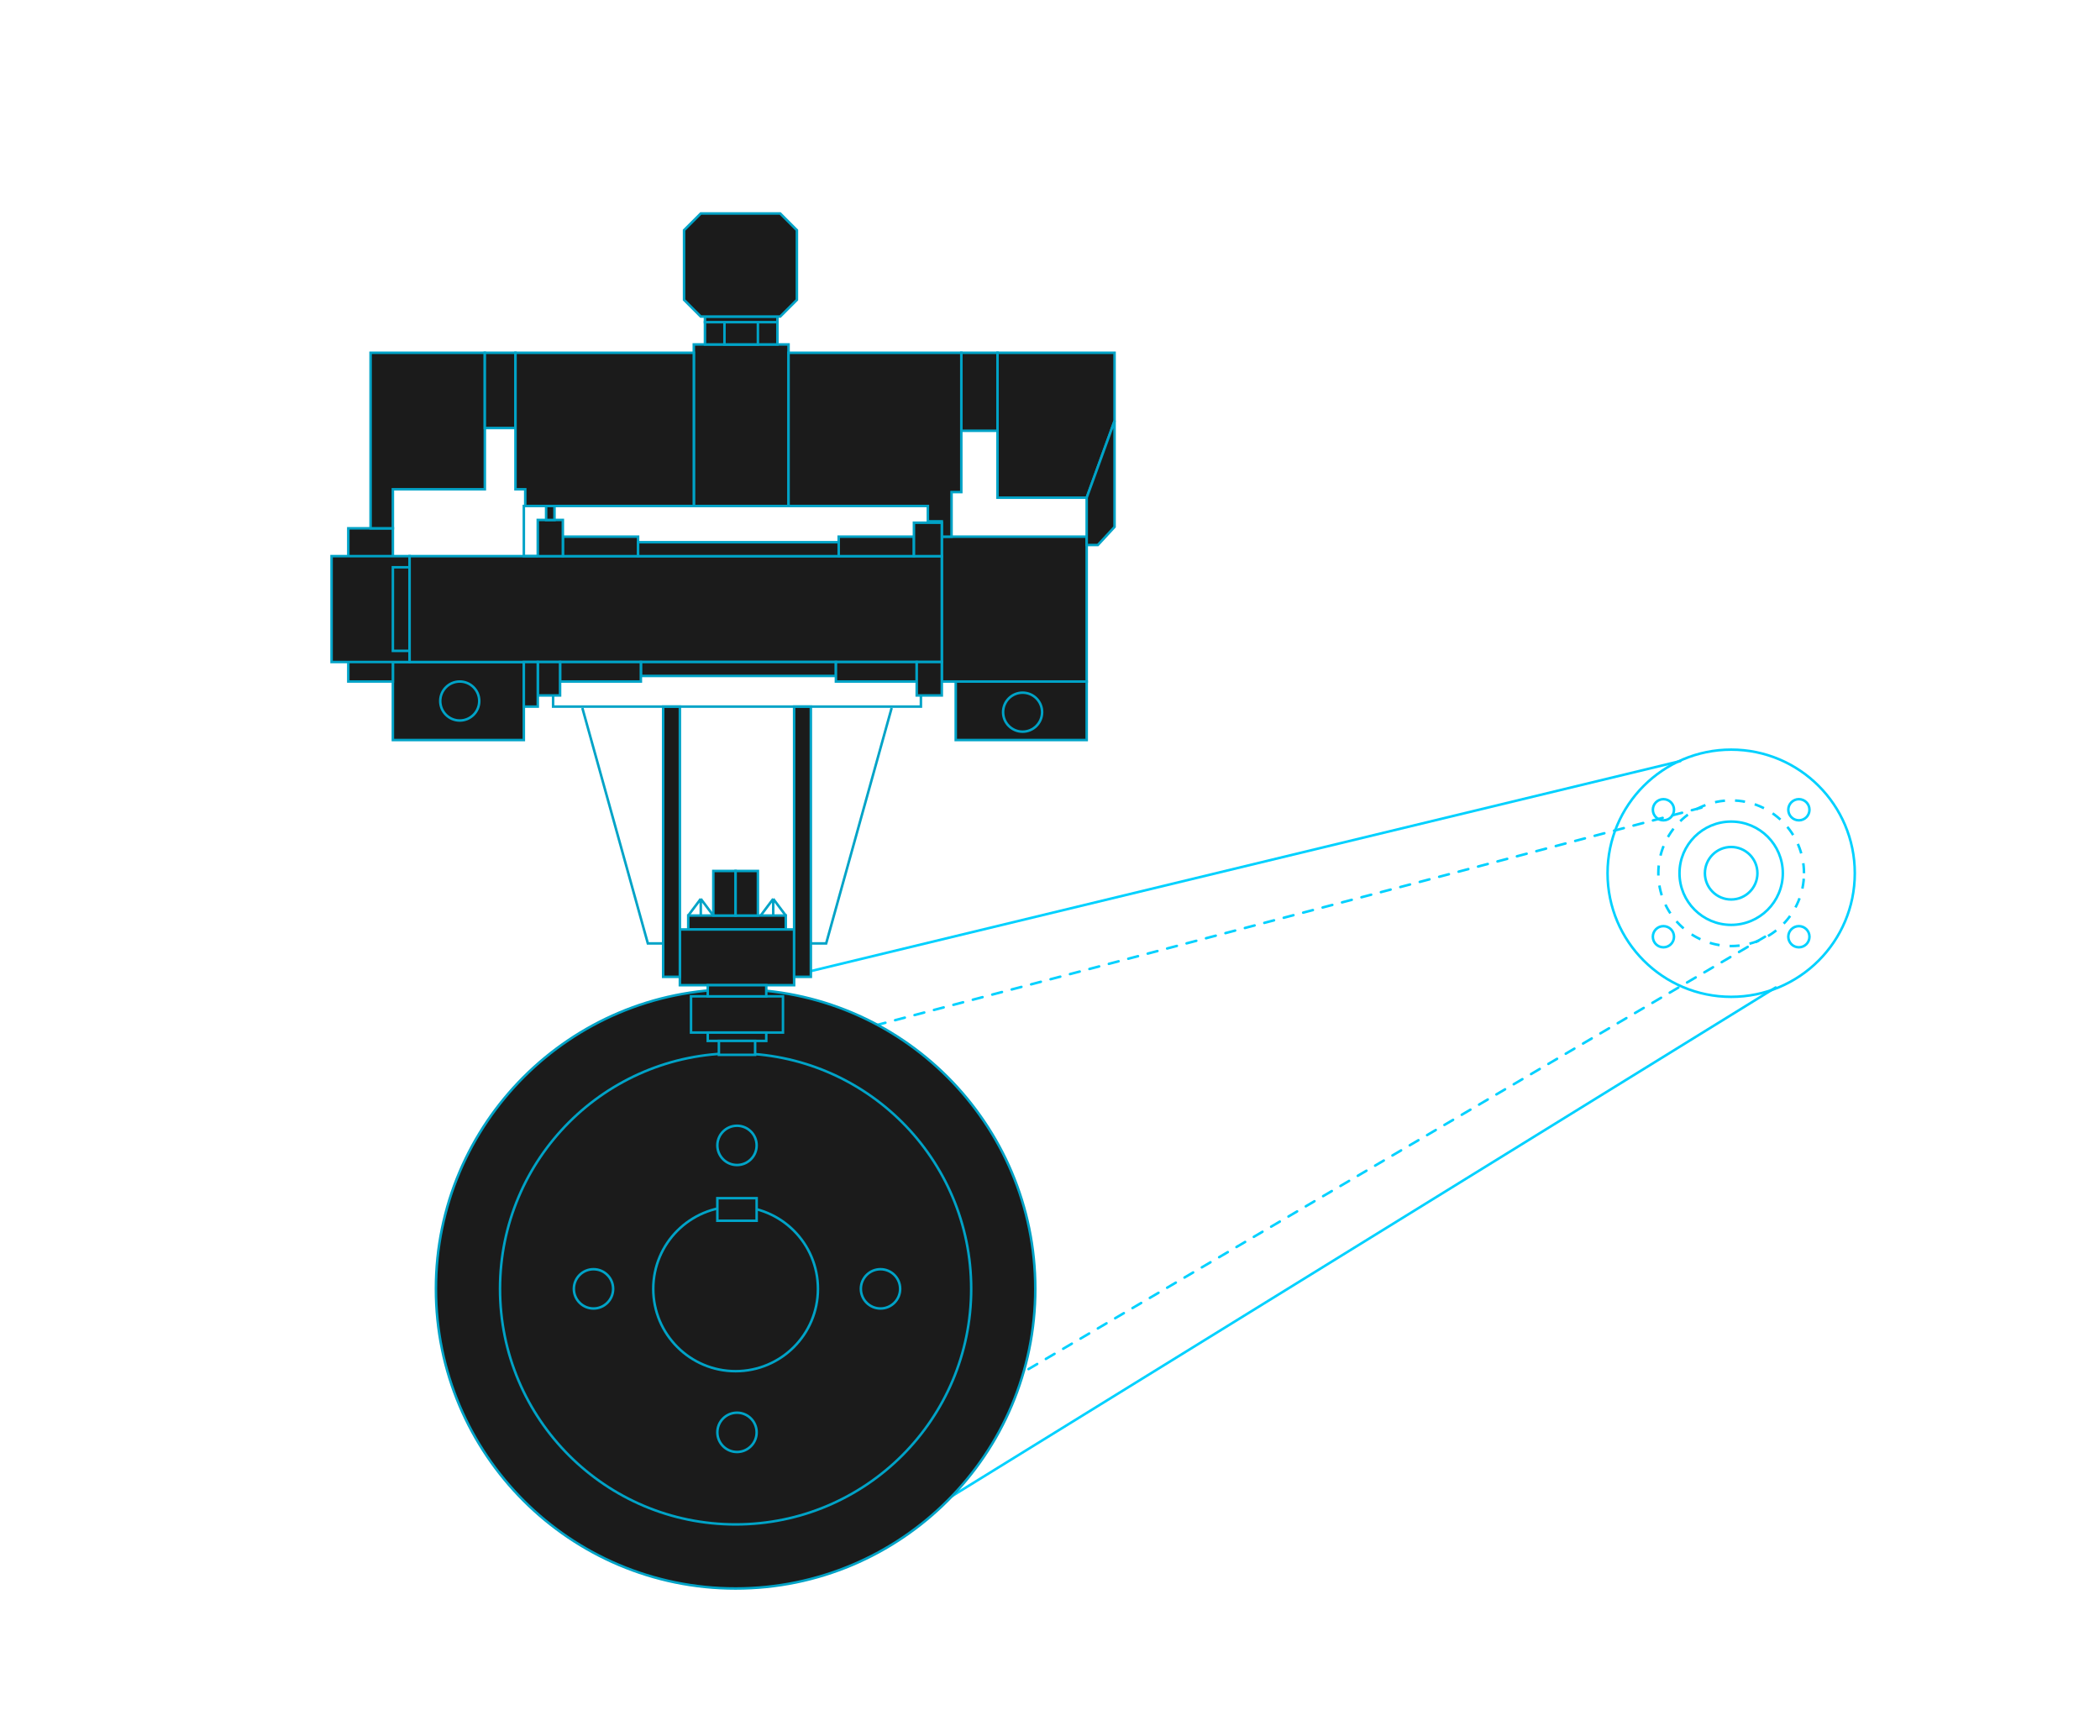
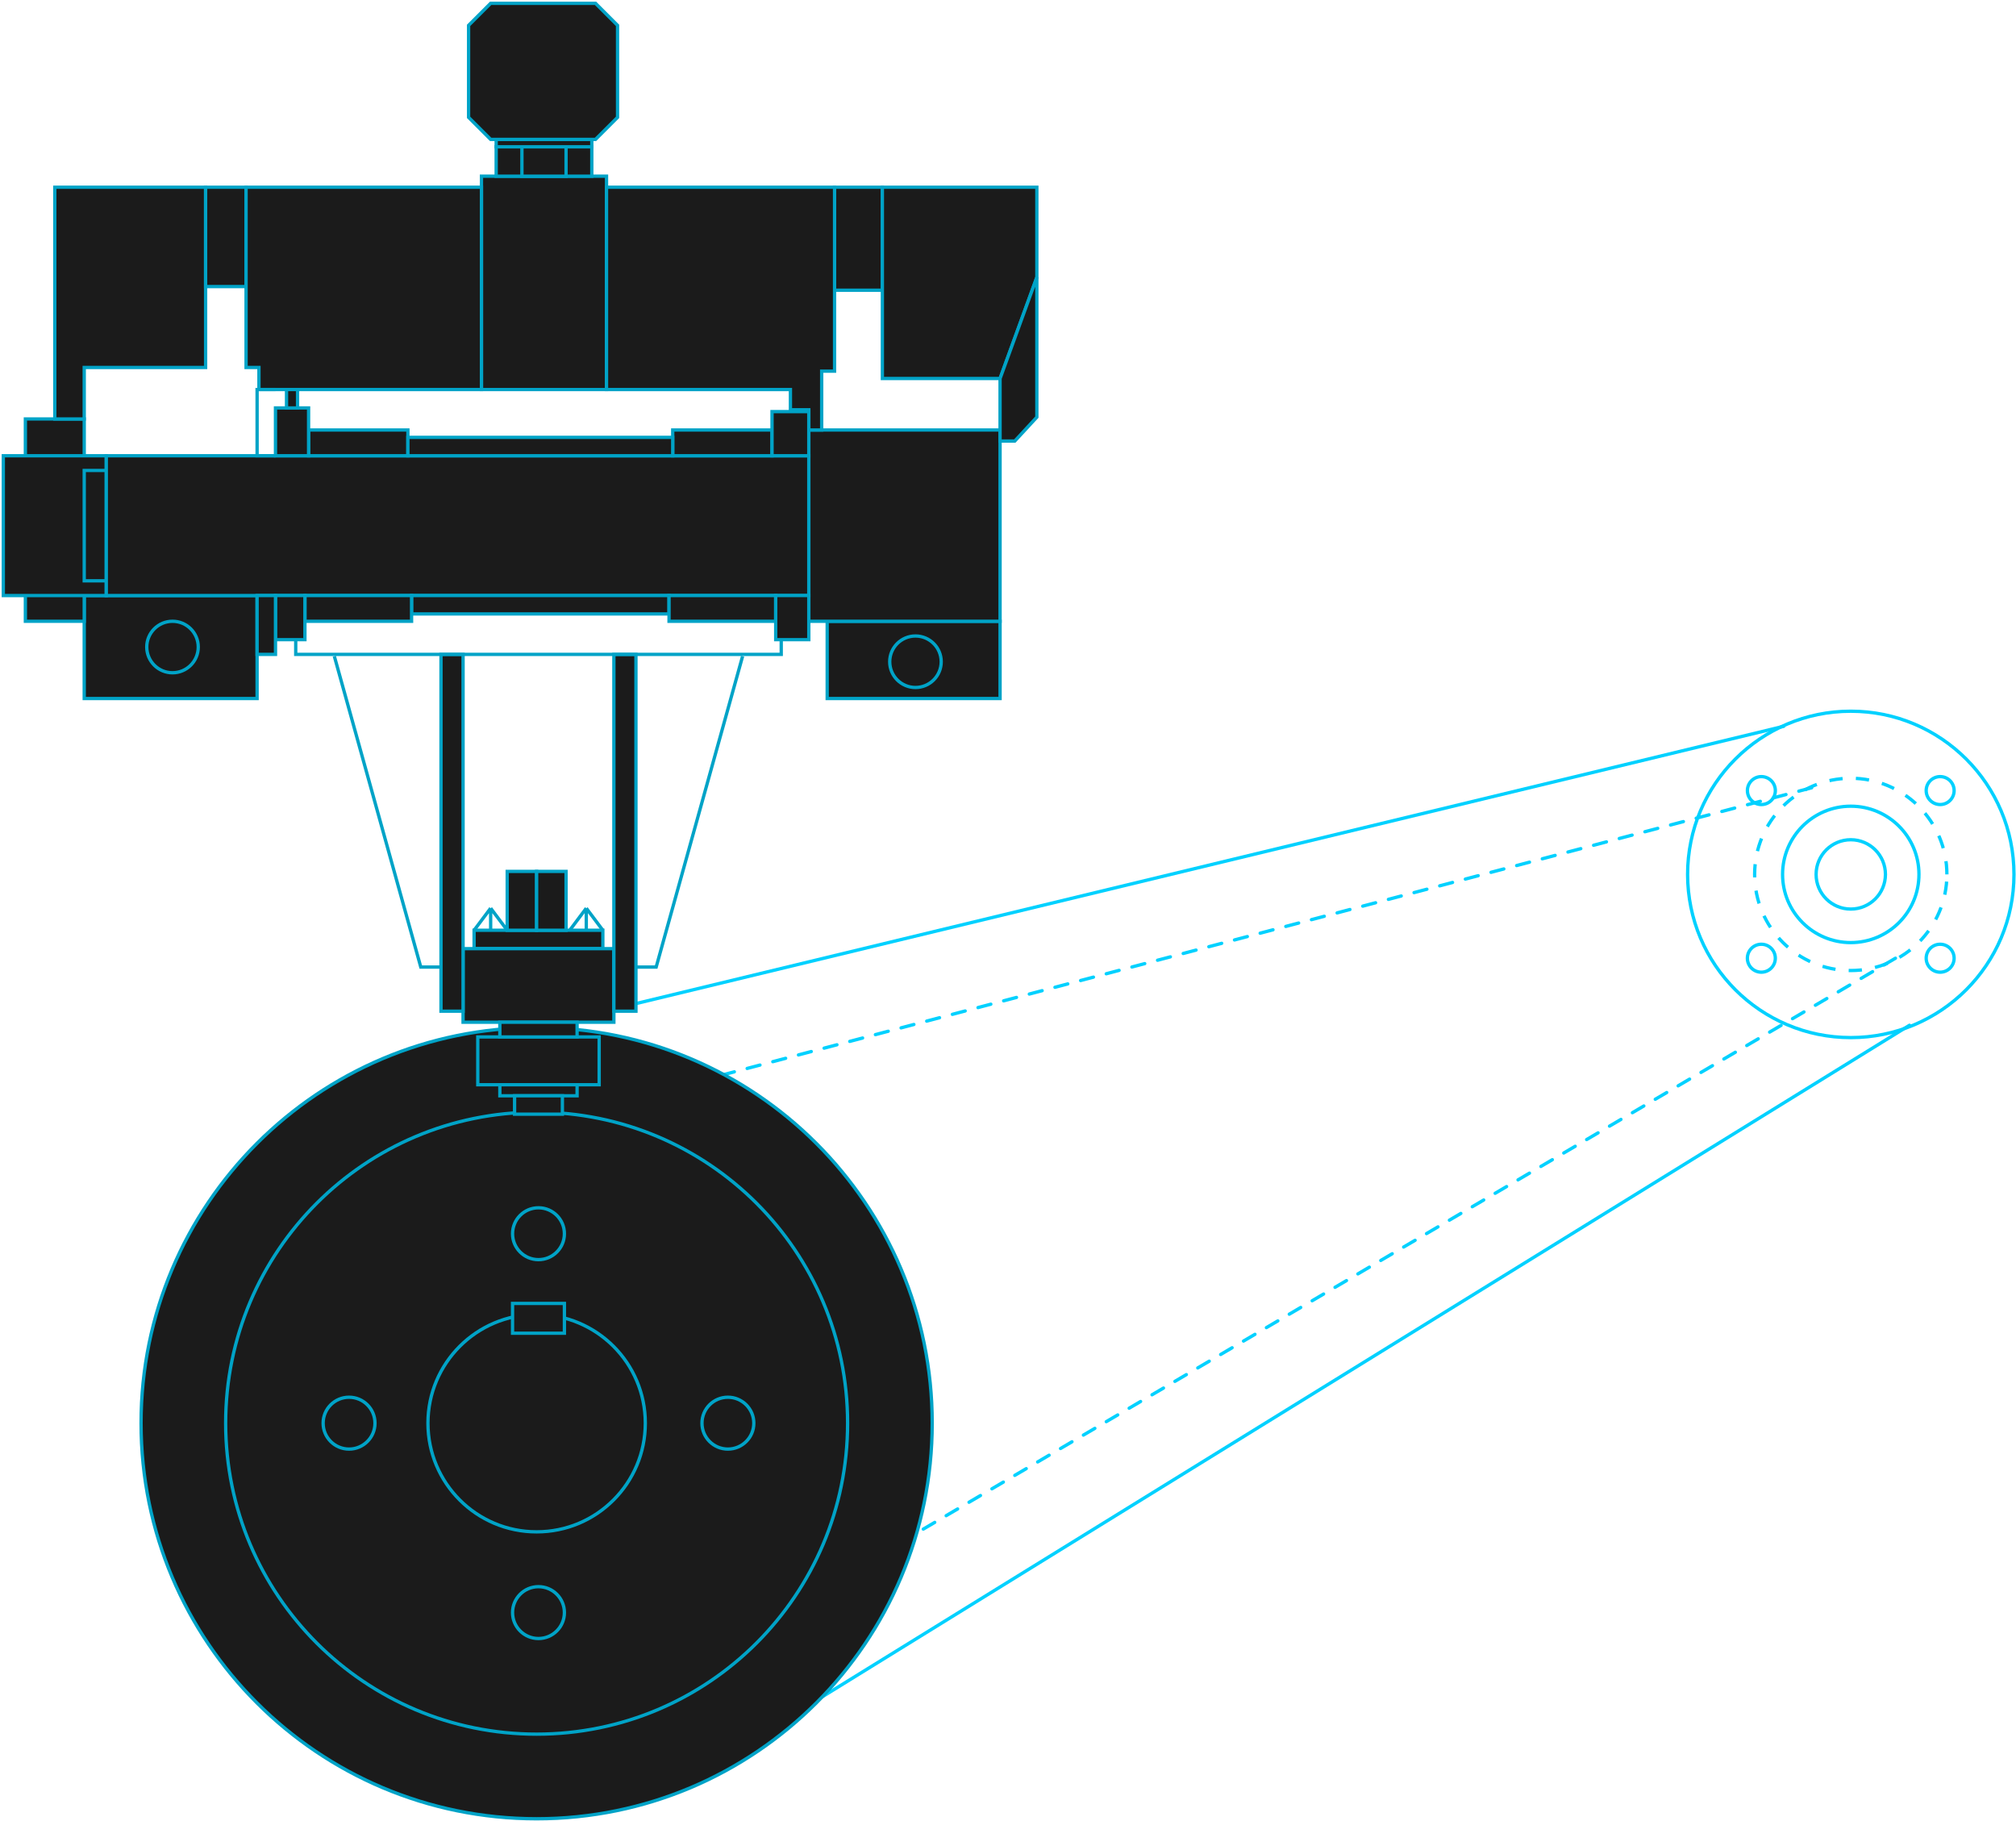
- <svg xmlns="http://www.w3.org/2000/svg" width="836" height="691" viewBox="0 0 836 691" fill="none">
-   <circle cx="115.864" cy="115.864" r="115.364" transform="matrix(1 0 0 -1 177.352 628.582)" stroke="#00D1FF" />
-   <circle cx="29.491" cy="29.491" r="28.991" transform="matrix(1 0 0 -1 659.676 377.176)" stroke="#00D1FF" stroke-dasharray="4 4" />
-   <circle cx="49.712" cy="49.712" r="49.212" transform="matrix(1 0 0 -1 639.461 397.4)" stroke="#00D1FF" />
-   <circle cx="87.181" cy="87.181" r="86.681" transform="matrix(1 0 0 -1 206.035 599.9)" stroke="#00D1FF" stroke-dasharray="4 4" />
-   <circle cx="21.065" cy="21.065" r="20.565" transform="matrix(1 0 0 -1 668.102 368.75)" stroke="#00D1FF" />
-   <circle cx="24.532" cy="24.532" r="24.032" transform="matrix(1 0 0 -1 268.684 537.25)" stroke="#00D1FF" />
-   <circle cx="10.954" cy="10.954" r="10.454" transform="matrix(1 0 0 -1 678.215 358.641)" stroke="#00D1FF" />
-   <path d="M702.644 372.964L337.371 587.445" stroke="#00D1FF" stroke-linecap="round" stroke-dasharray="4 4" />
-   <path d="M706.88 393.183L353.23 611.596" stroke="#00D1FF" stroke-linecap="round" />
-   <path d="M668.938 303.029L264.906 400.629" stroke="#00D1FF" stroke-linecap="round" />
-   <path d="M677.365 321.566L268.684 429.312" stroke="#00D1FF" stroke-linecap="round" stroke-dasharray="4 4" />
-   <circle cx="4.213" cy="4.213" r="4.213" transform="matrix(1 0 0 -1 657.988 377.176)" stroke="#00D1FF" stroke-linecap="round" />
-   <circle cx="4.213" cy="4.213" r="4.213" transform="matrix(1 0 0 -1 657.996 326.621)" stroke="#00D1FF" stroke-linecap="round" />
-   <circle cx="4.213" cy="4.213" r="4.213" transform="matrix(1 0 0 -1 711.914 377.176)" stroke="#00D1FF" stroke-linecap="round" />
-   <circle cx="4.213" cy="4.213" r="4.213" transform="matrix(1 0 0 -1 711.914 326.621)" stroke="#00D1FF" stroke-linecap="round" />
-   <circle cx="292.842" cy="513.172" r="119.299" fill="#1B1B1B" stroke="#00A3C7" />
-   <circle cx="292.841" cy="513.171" r="93.786" fill="#1B1B1B" stroke="#00A3C7" />
-   <circle cx="292.84" cy="513.172" r="32.778" fill="#1B1B1B" stroke="#00A3C7" />
-   <circle cx="293.398" cy="456.044" r="7.819" fill="#1B1B1B" stroke="#00A3C7" />
-   <circle cx="293.398" cy="570.298" r="7.819" fill="#1B1B1B" stroke="#00A3C7" />
-   <circle cx="350.524" cy="513.171" r="7.819" transform="rotate(90 350.524 513.171)" fill="#1B1B1B" stroke="#00A3C7" />
-   <circle cx="236.27" cy="513.171" r="7.819" transform="rotate(90 236.27 513.171)" fill="#1B1B1B" stroke="#00A3C7" />
-   <rect x="285.578" y="477.066" width="15.639" height="8.983" fill="#1B1B1B" stroke="#00A3C7" />
-   <rect x="275.094" y="396.699" width="36.605" height="14.42" fill="#1B1B1B" stroke="#00A3C7" />
-   <rect x="273.984" y="364.531" width="38.824" height="5.546" fill="#1B1B1B" stroke="#00A3C7" />
-   <rect x="283.969" y="346.783" width="8.874" height="17.748" fill="#1B1B1B" stroke="#00A3C7" />
-   <rect x="292.84" y="346.783" width="8.874" height="17.748" fill="#1B1B1B" stroke="#00A3C7" />
-   <path d="M273.984 364.532L278.976 357.877M278.976 357.877L283.968 364.532M278.976 357.877V364.532" stroke="#00A3C7" />
-   <path d="M302.824 364.532L307.816 357.877M307.816 357.877L312.807 364.532M307.816 357.877V364.532" stroke="#00A3C7" />
-   <rect x="270.656" y="370.078" width="45.479" height="22.185" fill="#1B1B1B" stroke="#00A3C7" />
-   <rect width="6.656" height="107.597" transform="matrix(-1 0 0 1 322.793 281.338)" fill="#1B1B1B" stroke="#00A3C7" />
-   <rect width="6.656" height="107.597" transform="matrix(-1 0 0 1 270.656 281.338)" fill="#1B1B1B" stroke="#00A3C7" />
-   <rect x="281.75" y="411.121" width="23.294" height="3.328" fill="#1B1B1B" stroke="#00A3C7" />
-   <rect x="286.188" y="414.447" width="14.42" height="5.546" fill="#1B1B1B" stroke="#00A3C7" />
-   <rect x="281.75" y="392.264" width="23.294" height="4.437" fill="#1B1B1B" stroke="#00A3C7" />
-   <path d="M322.793 375.624H328.894L354.961 281.893" stroke="#00A3C7" />
-   <path d="M264 375.624H257.899L231.832 281.893" stroke="#00A3C7" />
-   <rect x="156.402" y="263.59" width="52.135" height="31.059" fill="#1B1B1B" stroke="#00A3C7" />
-   <rect x="156.402" y="271.354" width="17.748" height="61.009" transform="rotate(180 156.402 271.354)" fill="#1B1B1B" stroke="#00A3C7" />
-   <path d="M193.008 140.463H147.528V210.346H156.402V194.816H193.008V140.463Z" fill="#1B1B1B" stroke="#00A3C7" />
-   <rect x="163.059" y="263.59" width="31.059" height="42.152" transform="rotate(180 163.059 263.59)" fill="#1B1B1B" stroke="#00A3C7" />
-   <rect x="163.059" y="259.152" width="6.656" height="33.278" transform="rotate(180 163.059 259.152)" fill="#1B1B1B" stroke="#00A3C7" />
-   <rect x="380.473" y="271.354" width="52.135" height="23.294" fill="#1B1B1B" stroke="#00A3C7" />
-   <rect width="57.681" height="57.681" transform="matrix(1 0 0 -1 374.926 271.354)" fill="#1B1B1B" stroke="#00A3C7" />
-   <rect x="374.926" y="263.59" width="211.867" height="42.152" transform="rotate(180 374.926 263.59)" fill="#1B1B1B" stroke="#00A3C7" />
-   <rect x="205.211" y="170.412" width="12.202" height="29.95" transform="rotate(180 205.211 170.412)" fill="#1B1B1B" stroke="#00A3C7" />
-   <rect x="313.918" y="201.471" width="37.715" height="64.337" transform="rotate(180 313.918 201.471)" fill="#1B1B1B" stroke="#00A3C7" />
-   <rect width="28.841" height="8.874" transform="matrix(-1 0 0 1 309.48 128.262)" fill="#1B1B1B" stroke="#00A3C7" />
-   <rect width="13.311" height="8.874" transform="matrix(-1 0 0 1 301.715 128.262)" fill="#1B1B1B" stroke="#00A3C7" />
-   <rect x="309.48" y="128.262" width="28.841" height="2.219" transform="rotate(180 309.48 128.262)" fill="#1B1B1B" stroke="#00A3C7" />
-   <rect x="397.109" y="171.521" width="14.42" height="31.059" transform="rotate(180 397.109 171.521)" fill="#1B1B1B" stroke="#00A3C7" />
-   <path d="M432.607 198.145H397.111V140.463H443.699V167.64L432.607 198.145Z" fill="#1B1B1B" stroke="#00A3C7" />
-   <path d="M432.607 198.145V217.002H437.044L443.699 209.792V167.64L432.607 198.145Z" fill="#1B1B1B" stroke="#00A3C7" />
-   <path d="M313.918 201.472H369.381V207.573H374.927V213.674H378.809V195.926H382.692V140.463H313.918V201.472Z" fill="#1B1B1B" stroke="#00A3C7" />
-   <path d="M205.211 194.815H209.093V201.471H276.203V140.462H205.211V194.815Z" fill="#1B1B1B" stroke="#00A3C7" />
-   <rect width="77.648" height="5.546" transform="matrix(-1 0 0 1 332.773 263.59)" fill="#1B1B1B" stroke="#00A3C7" />
-   <path d="M220.188 276.9V281.337H366.609V276.9" stroke="#00A3C7" />
-   <rect x="332.773" y="263.59" width="32.168" height="7.765" fill="#1B1B1B" stroke="#00A3C7" />
-   <rect x="222.957" y="263.59" width="32.168" height="7.765" fill="#1B1B1B" stroke="#00A3C7" />
-   <rect x="224.066" y="213.674" width="29.95" height="7.765" fill="#1B1B1B" stroke="#00A3C7" />
-   <rect width="9.983" height="14.42" transform="matrix(-1 0 0 1 224.066 207.018)" fill="#1B1B1B" stroke="#00A3C7" />
-   <path d="M214.085 201.471H208.539V221.437H214.085" stroke="#00A3C7" />
-   <rect x="220.738" y="207.018" width="3.328" height="5.546" transform="rotate(180 220.738 207.018)" fill="#1B1B1B" stroke="#00A3C7" />
-   <rect x="333.883" y="213.674" width="29.95" height="7.765" fill="#1B1B1B" stroke="#00A3C7" />
-   <rect width="11.092" height="13.311" transform="matrix(-1 0 0 1 374.926 208.127)" fill="#1B1B1B" stroke="#00A3C7" />
-   <rect width="79.866" height="5.546" transform="matrix(-1 0 0 1 333.883 215.893)" fill="#1B1B1B" stroke="#00A3C7" />
-   <rect x="374.926" y="276.9" width="9.983" height="13.311" transform="rotate(180 374.926 276.9)" fill="#1B1B1B" stroke="#00A3C7" />
-   <rect x="222.957" y="276.9" width="8.874" height="13.311" transform="rotate(180 222.957 276.9)" fill="#1B1B1B" stroke="#00A3C7" />
-   <rect width="5.546" height="17.748" transform="matrix(1 0 0 -1 208.539 281.338)" fill="#1B1B1B" stroke="#00A3C7" />
-   <circle cx="183.026" cy="279.118" r="7.765" fill="#1B1B1B" stroke="#00A3C7" />
-   <circle cx="407.093" cy="283.556" r="7.765" fill="#1B1B1B" stroke="#00A3C7" />
-   <circle cx="295.061" cy="106.076" r="16.639" fill="#1B1B1B" stroke="#00A3C7" />
-   <path d="M272.32 91.656L278.976 85H310.59L317.245 91.656V119.387L310.59 126.042H278.976L272.32 119.387V91.656Z" fill="#1B1B1B" stroke="#00A3C7" />
+ <svg xmlns="http://www.w3.org/2000/svg" width="608" height="549" viewBox="0 0 608 549" fill="none">
+   <circle cx="115.864" cy="115.864" r="115.364" transform="matrix(1 0 0 -1 46.3516 544.582)" stroke="#00D1FF" />
+   <circle cx="29.491" cy="29.491" r="28.991" transform="matrix(1 0 0 -1 528.676 293.176)" stroke="#00D1FF" stroke-dasharray="4 4" />
+   <circle cx="49.712" cy="49.712" r="49.212" transform="matrix(1 0 0 -1 508.461 313.4)" stroke="#00D1FF" />
+   <circle cx="87.181" cy="87.181" r="86.681" transform="matrix(1 0 0 -1 75.0352 515.9)" stroke="#00D1FF" stroke-dasharray="4 4" />
+   <circle cx="21.065" cy="21.065" r="20.565" transform="matrix(1 0 0 -1 537.102 284.75)" stroke="#00D1FF" />
+   <circle cx="24.532" cy="24.532" r="24.032" transform="matrix(1 0 0 -1 137.684 453.25)" stroke="#00D1FF" />
+   <circle cx="10.954" cy="10.954" r="10.454" transform="matrix(1 0 0 -1 547.215 274.641)" stroke="#00D1FF" />
+   <path d="M571.644 288.964L206.371 503.445" stroke="#00D1FF" stroke-linecap="round" stroke-dasharray="4 4" />
+   <path d="M575.88 309.183L222.23 527.596" stroke="#00D1FF" stroke-linecap="round" />
+   <path d="M537.938 219.029L133.906 316.629" stroke="#00D1FF" stroke-linecap="round" />
+   <path d="M546.365 237.566L137.684 345.312" stroke="#00D1FF" stroke-linecap="round" stroke-dasharray="4 4" />
+   <circle cx="4.213" cy="4.213" r="4.213" transform="matrix(1 0 0 -1 526.988 293.176)" stroke="#00D1FF" stroke-linecap="round" />
+   <circle cx="4.213" cy="4.213" r="4.213" transform="matrix(1 0 0 -1 526.996 242.621)" stroke="#00D1FF" stroke-linecap="round" />
+   <circle cx="4.213" cy="4.213" r="4.213" transform="matrix(1 0 0 -1 580.914 293.176)" stroke="#00D1FF" stroke-linecap="round" />
+   <circle cx="4.213" cy="4.213" r="4.213" transform="matrix(1 0 0 -1 580.914 242.621)" stroke="#00D1FF" stroke-linecap="round" />
+   <circle cx="161.842" cy="429.172" r="119.299" fill="#1B1B1B" stroke="#00A3C7" />
+   <circle cx="161.841" cy="429.171" r="93.786" fill="#1B1B1B" stroke="#00A3C7" />
+   <circle cx="161.84" cy="429.172" r="32.778" fill="#1B1B1B" stroke="#00A3C7" />
+   <circle cx="162.398" cy="372.044" r="7.819" fill="#1B1B1B" stroke="#00A3C7" />
+   <circle cx="162.398" cy="486.298" r="7.819" fill="#1B1B1B" stroke="#00A3C7" />
+   <circle cx="219.524" cy="429.171" r="7.819" transform="rotate(90 219.524 429.171)" fill="#1B1B1B" stroke="#00A3C7" />
+   <circle cx="105.27" cy="429.171" r="7.819" transform="rotate(90 105.27 429.171)" fill="#1B1B1B" stroke="#00A3C7" />
+   <rect x="154.578" y="393.066" width="15.639" height="8.983" fill="#1B1B1B" stroke="#00A3C7" />
+   <rect x="144.094" y="312.699" width="36.605" height="14.42" fill="#1B1B1B" stroke="#00A3C7" />
+   <rect x="142.984" y="280.531" width="38.824" height="5.546" fill="#1B1B1B" stroke="#00A3C7" />
+   <rect x="152.969" y="262.783" width="8.874" height="17.748" fill="#1B1B1B" stroke="#00A3C7" />
+   <rect x="161.84" y="262.783" width="8.874" height="17.748" fill="#1B1B1B" stroke="#00A3C7" />
+   <path d="M142.984 280.532L147.976 273.877M147.976 273.877L152.968 280.532M147.976 273.877V280.532" stroke="#00A3C7" />
+   <path d="M171.824 280.532L176.816 273.877M176.816 273.877L181.807 280.532M176.816 273.877V280.532" stroke="#00A3C7" />
+   <rect x="139.656" y="286.078" width="45.479" height="22.185" fill="#1B1B1B" stroke="#00A3C7" />
+   <rect width="6.656" height="107.597" transform="matrix(-1 0 0 1 191.793 197.338)" fill="#1B1B1B" stroke="#00A3C7" />
+   <rect width="6.656" height="107.597" transform="matrix(-1 0 0 1 139.656 197.338)" fill="#1B1B1B" stroke="#00A3C7" />
+   <rect x="150.75" y="327.121" width="23.294" height="3.328" fill="#1B1B1B" stroke="#00A3C7" />
+   <rect x="155.188" y="330.447" width="14.42" height="5.546" fill="#1B1B1B" stroke="#00A3C7" />
+   <rect x="150.75" y="308.264" width="23.294" height="4.437" fill="#1B1B1B" stroke="#00A3C7" />
+   <path d="M191.793 291.624H197.894L223.961 197.893" stroke="#00A3C7" />
+   <path d="M133 291.624H126.899L100.832 197.893" stroke="#00A3C7" />
+   <rect x="25.402" y="179.59" width="52.135" height="31.059" fill="#1B1B1B" stroke="#00A3C7" />
+   <rect x="25.402" y="187.354" width="17.748" height="61.009" transform="rotate(180 25.4023 187.354)" fill="#1B1B1B" stroke="#00A3C7" />
+   <path d="M62.008 56.463H16.529V126.346H25.402V110.816H62.008V56.463Z" fill="#1B1B1B" stroke="#00A3C7" />
+   <rect x="32.059" y="179.59" width="31.059" height="42.152" transform="rotate(180 32.0586 179.59)" fill="#1B1B1B" stroke="#00A3C7" />
+   <rect x="32.059" y="175.152" width="6.656" height="33.278" transform="rotate(180 32.0586 175.152)" fill="#1B1B1B" stroke="#00A3C7" />
+   <rect x="249.473" y="187.354" width="52.135" height="23.294" fill="#1B1B1B" stroke="#00A3C7" />
+   <rect width="57.681" height="57.681" transform="matrix(1 0 0 -1 243.926 187.354)" fill="#1B1B1B" stroke="#00A3C7" />
+   <rect x="243.926" y="179.59" width="211.867" height="42.152" transform="rotate(180 243.926 179.59)" fill="#1B1B1B" stroke="#00A3C7" />
+   <rect x="74.211" y="86.412" width="12.202" height="29.95" transform="rotate(180 74.2109 86.4121)" fill="#1B1B1B" stroke="#00A3C7" />
+   <rect x="182.918" y="117.471" width="37.715" height="64.337" transform="rotate(180 182.918 117.471)" fill="#1B1B1B" stroke="#00A3C7" />
+   <rect width="28.841" height="8.874" transform="matrix(-1 0 0 1 178.48 44.2617)" fill="#1B1B1B" stroke="#00A3C7" />
+   <rect width="13.311" height="8.874" transform="matrix(-1 0 0 1 170.715 44.2617)" fill="#1B1B1B" stroke="#00A3C7" />
+   <rect x="178.48" y="44.262" width="28.841" height="2.219" transform="rotate(180 178.48 44.2617)" fill="#1B1B1B" stroke="#00A3C7" />
+   <rect x="266.109" y="87.522" width="14.42" height="31.059" transform="rotate(180 266.109 87.5215)" fill="#1B1B1B" stroke="#00A3C7" />
+   <path d="M301.607 114.145H266.111V56.463H312.699V83.64L301.607 114.145Z" fill="#1B1B1B" stroke="#00A3C7" />
+   <path d="M301.607 114.145V133.002H306.044L312.699 125.792V83.64L301.607 114.145Z" fill="#1B1B1B" stroke="#00A3C7" />
+   <path d="M182.918 117.472H238.381V123.573H243.927V129.674H247.809V111.926H251.692V56.463H182.918V117.472Z" fill="#1B1B1B" stroke="#00A3C7" />
+   <path d="M74.211 110.815H78.093V117.471H145.203V56.462H74.211V110.815Z" fill="#1B1B1B" stroke="#00A3C7" />
+   <rect width="77.648" height="5.546" transform="matrix(-1 0 0 1 201.773 179.59)" fill="#1B1B1B" stroke="#00A3C7" />
+   <path d="M89.188 192.9V197.337H235.609V192.9" stroke="#00A3C7" />
+   <rect x="201.773" y="179.59" width="32.168" height="7.765" fill="#1B1B1B" stroke="#00A3C7" />
+   <rect x="91.957" y="179.59" width="32.168" height="7.765" fill="#1B1B1B" stroke="#00A3C7" />
+   <rect x="93.066" y="129.674" width="29.95" height="7.765" fill="#1B1B1B" stroke="#00A3C7" />
+   <rect width="9.983" height="14.42" transform="matrix(-1 0 0 1 93.0664 123.018)" fill="#1B1B1B" stroke="#00A3C7" />
+   <path d="M83.085 117.471H77.539V137.437H83.085" stroke="#00A3C7" />
+   <rect x="89.738" y="123.018" width="3.328" height="5.546" transform="rotate(180 89.7383 123.018)" fill="#1B1B1B" stroke="#00A3C7" />
+   <rect x="202.883" y="129.674" width="29.95" height="7.765" fill="#1B1B1B" stroke="#00A3C7" />
+   <rect width="11.092" height="13.311" transform="matrix(-1 0 0 1 243.926 124.127)" fill="#1B1B1B" stroke="#00A3C7" />
+   <rect width="79.866" height="5.546" transform="matrix(-1 0 0 1 202.883 131.893)" fill="#1B1B1B" stroke="#00A3C7" />
+   <rect x="243.926" y="192.9" width="9.983" height="13.311" transform="rotate(180 243.926 192.9)" fill="#1B1B1B" stroke="#00A3C7" />
+   <rect x="91.957" y="192.9" width="8.874" height="13.311" transform="rotate(180 91.957 192.9)" fill="#1B1B1B" stroke="#00A3C7" />
+   <rect width="5.546" height="17.748" transform="matrix(1 0 0 -1 77.5391 197.338)" fill="#1B1B1B" stroke="#00A3C7" />
+   <circle cx="52.026" cy="195.118" r="7.765" fill="#1B1B1B" stroke="#00A3C7" />
+   <circle cx="276.093" cy="199.556" r="7.765" fill="#1B1B1B" stroke="#00A3C7" />
+   <circle cx="164.061" cy="22.076" r="16.639" fill="#1B1B1B" stroke="#00A3C7" />
+   <path d="M141.32 7.656L147.976 1H179.59L186.245 7.656V35.387L179.59 42.042H147.976L141.32 35.387V7.656Z" fill="#1B1B1B" stroke="#00A3C7" />
</svg>
